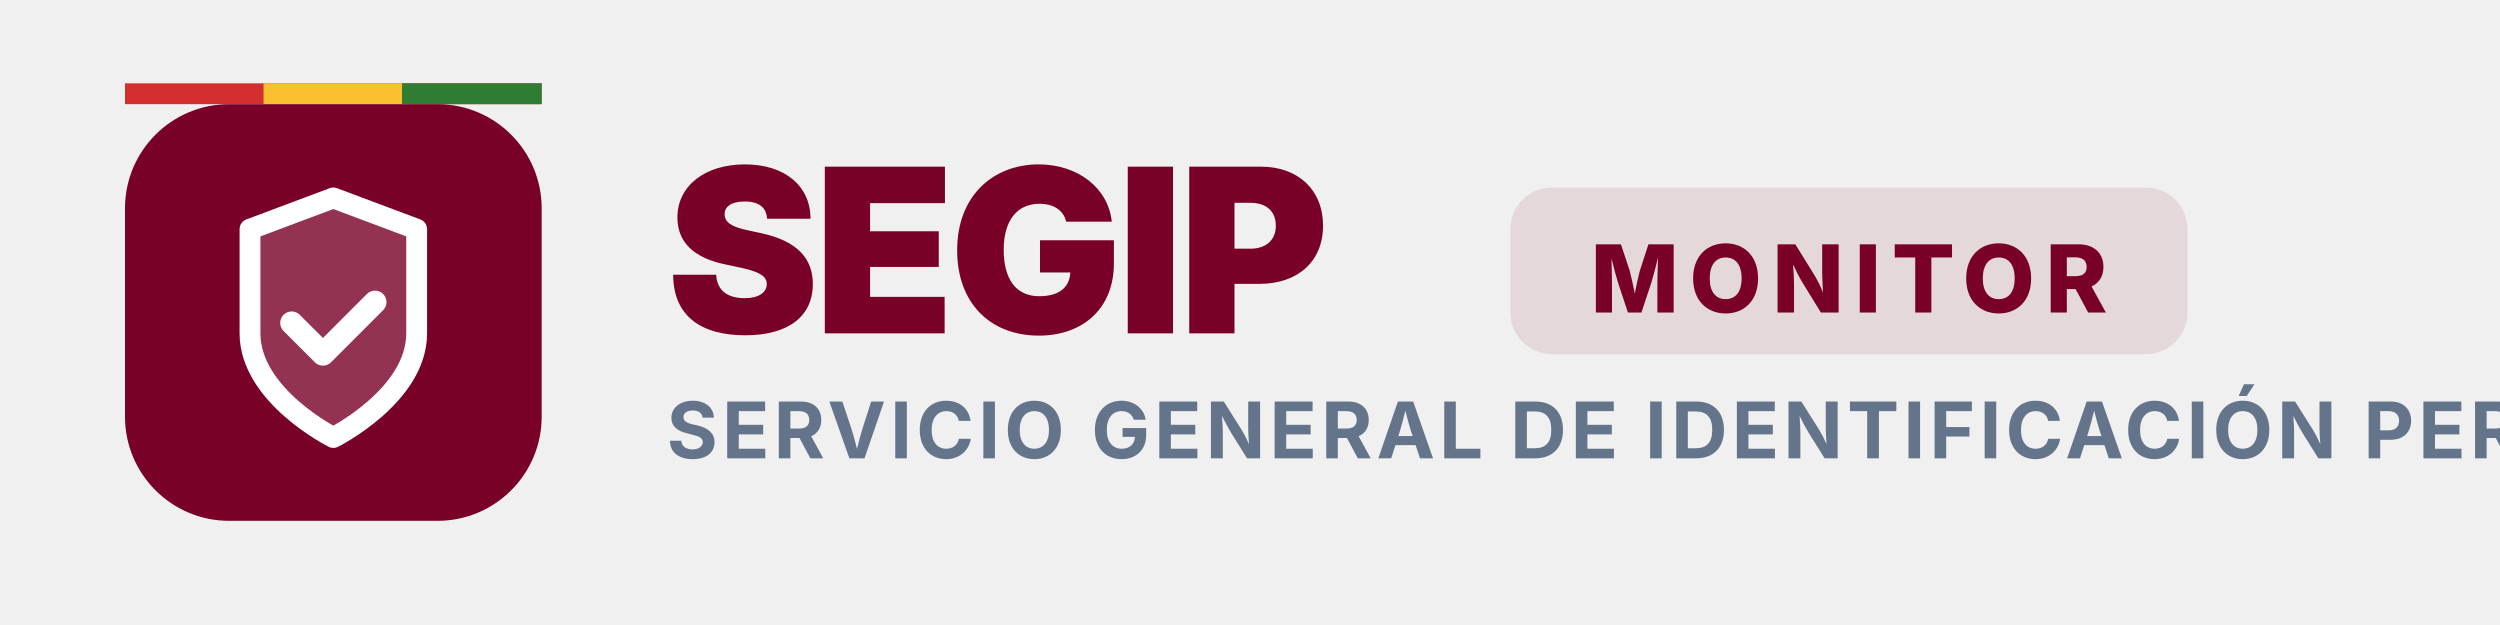
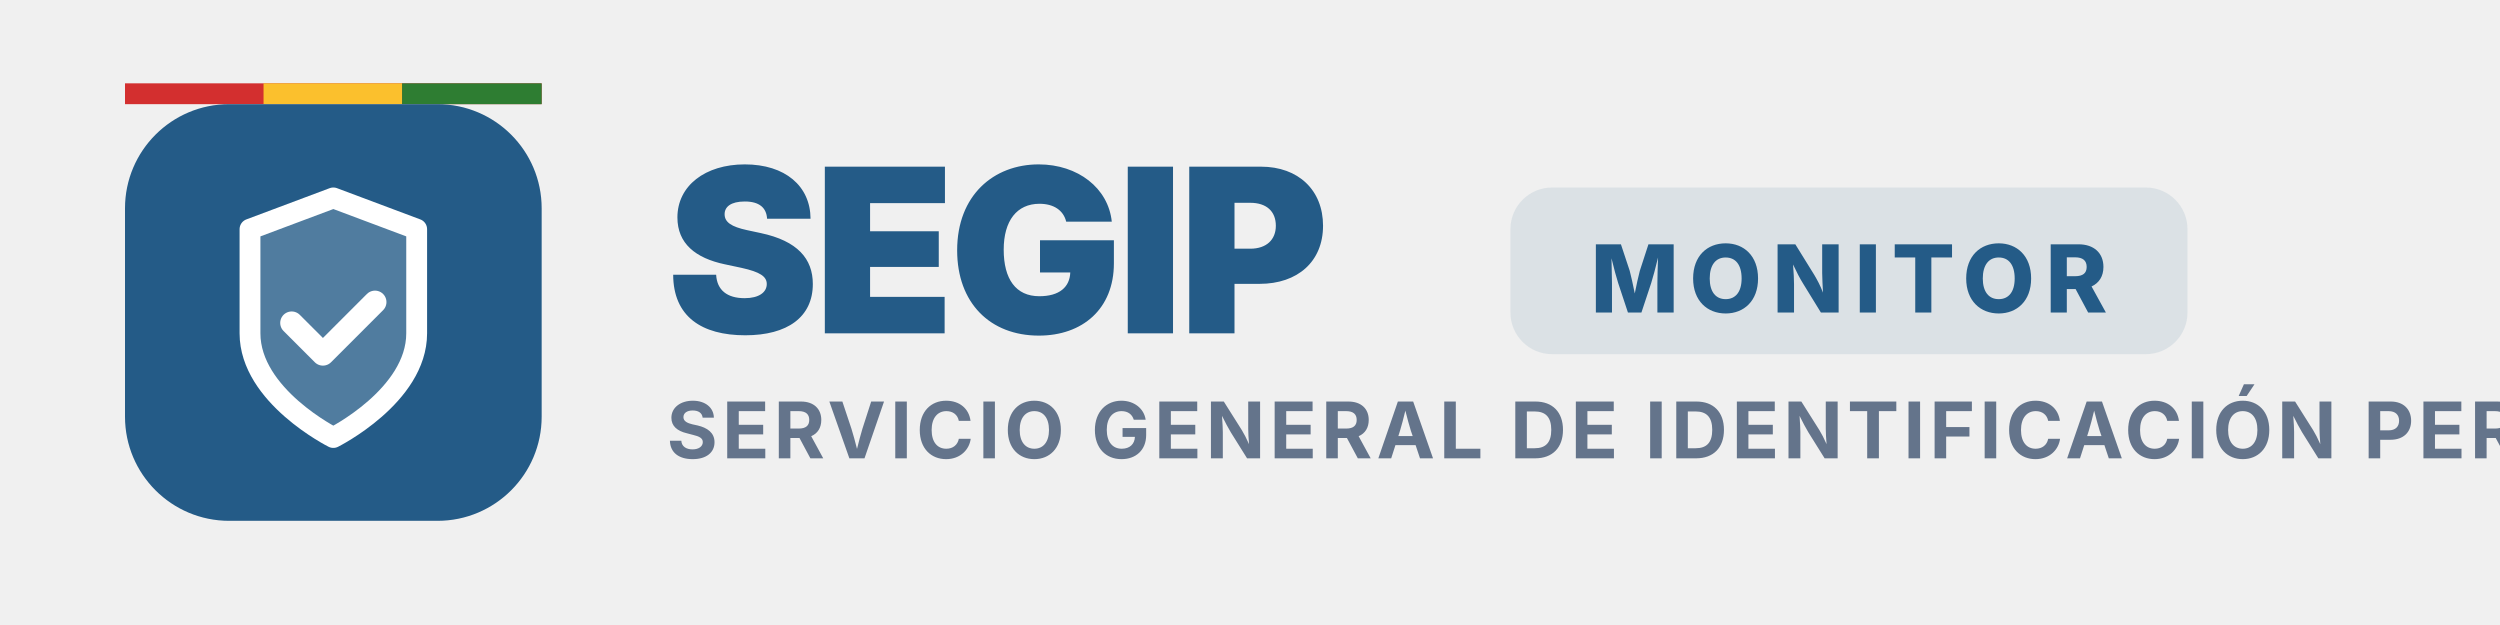
<svg xmlns="http://www.w3.org/2000/svg" viewBox="0 0 240 60" width="240" height="60" fill="none">
  <rect x="12" y="8" width="40" height="2" fill="#d32f2f" />
  <rect x="25.3" y="8" width="13.3" height="2" fill="#fbc02d" />
  <rect x="38.6" y="8" width="13.4" height="2" fill="#2e7d32" />
-   <rect x="12" y="10" width="40" height="40" rx="10" fill="#790026" />
+   <rect x="12" y="10" width="40" height="40" rx="10" fill="#245b87" />
  <path d="M32 42s8-4 8-10V22l-8-3-8 3v10c0 6 8 10 8 10z" fill="rgba(255,255,255,0.2)" stroke="#ffffff" stroke-width="2" stroke-linejoin="round" />
  <path d="M28 31l3 3 5-5" stroke="#ffffff" stroke-width="2.2" stroke-linecap="round" stroke-linejoin="round" />
-   <text x="64" y="32" font-family="'Urbanist', 'Inter', system-ui, sans-serif" font-size="22" font-weight="900" fill="#790026" letter-spacing="-0.5">SEGIP</text>
-   <rect x="145" y="18" width="65" height="16" rx="4" fill="#790026" fill-opacity="0.1" />
-   <text x="177.5" y="30" font-family="'Urbanist', 'Inter', system-ui, sans-serif" font-size="9" font-weight="800" fill="#790026" text-anchor="middle" letter-spacing="1">MONITOR</text>
+   <text x="64" y="32" font-family="'Urbanist', 'Inter', system-ui, sans-serif" font-size="22" font-weight="900" fill="#245b87" letter-spacing="-0.5">SEGIP</text>
+   <rect x="145" y="18" width="65" height="16" rx="4" fill="#245b87" fill-opacity="0.1" />
+   <text x="177.5" y="30" font-family="'Urbanist', 'Inter', system-ui, sans-serif" font-size="9" font-weight="800" fill="#245b87" text-anchor="middle" letter-spacing="1">MONITOR</text>
  <text x="64" y="44" font-family="'Urbanist', 'Inter', system-ui, sans-serif" font-size="7.5" font-weight="700" fill="#64748b" letter-spacing="0.4">SERVICIO GENERAL DE IDENTIFICACIÓN PERSONAL</text>
</svg>
